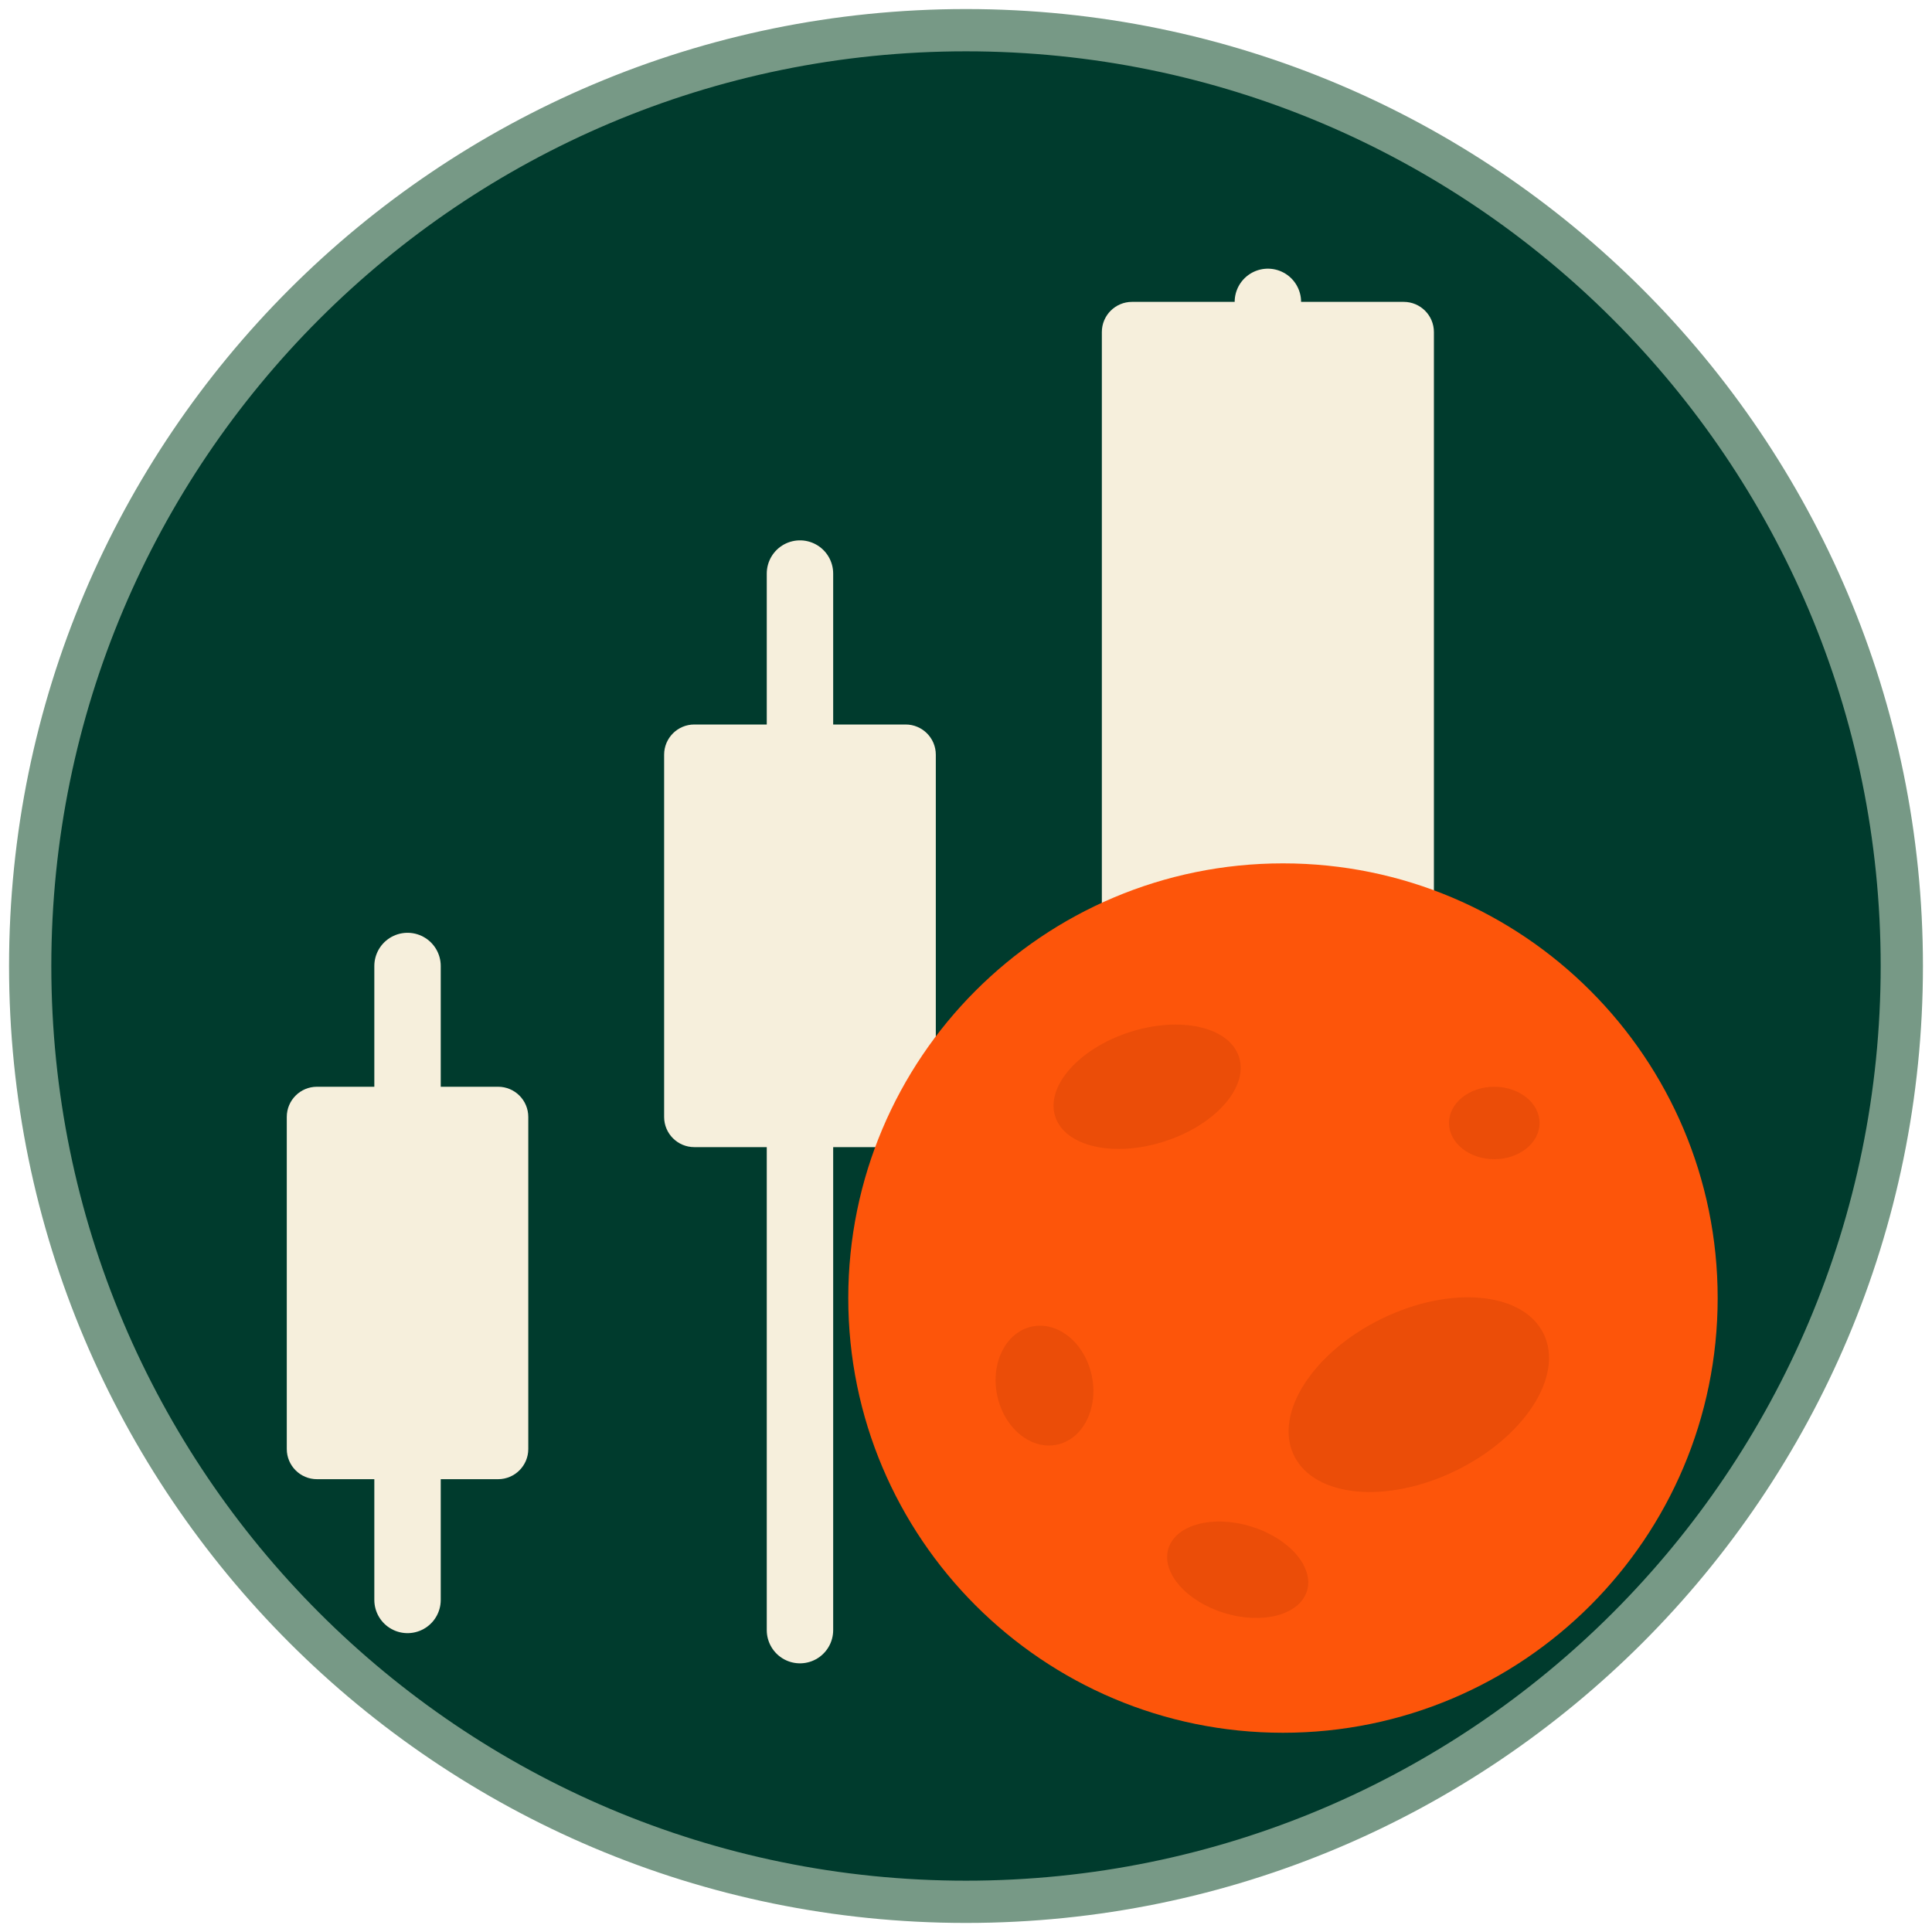
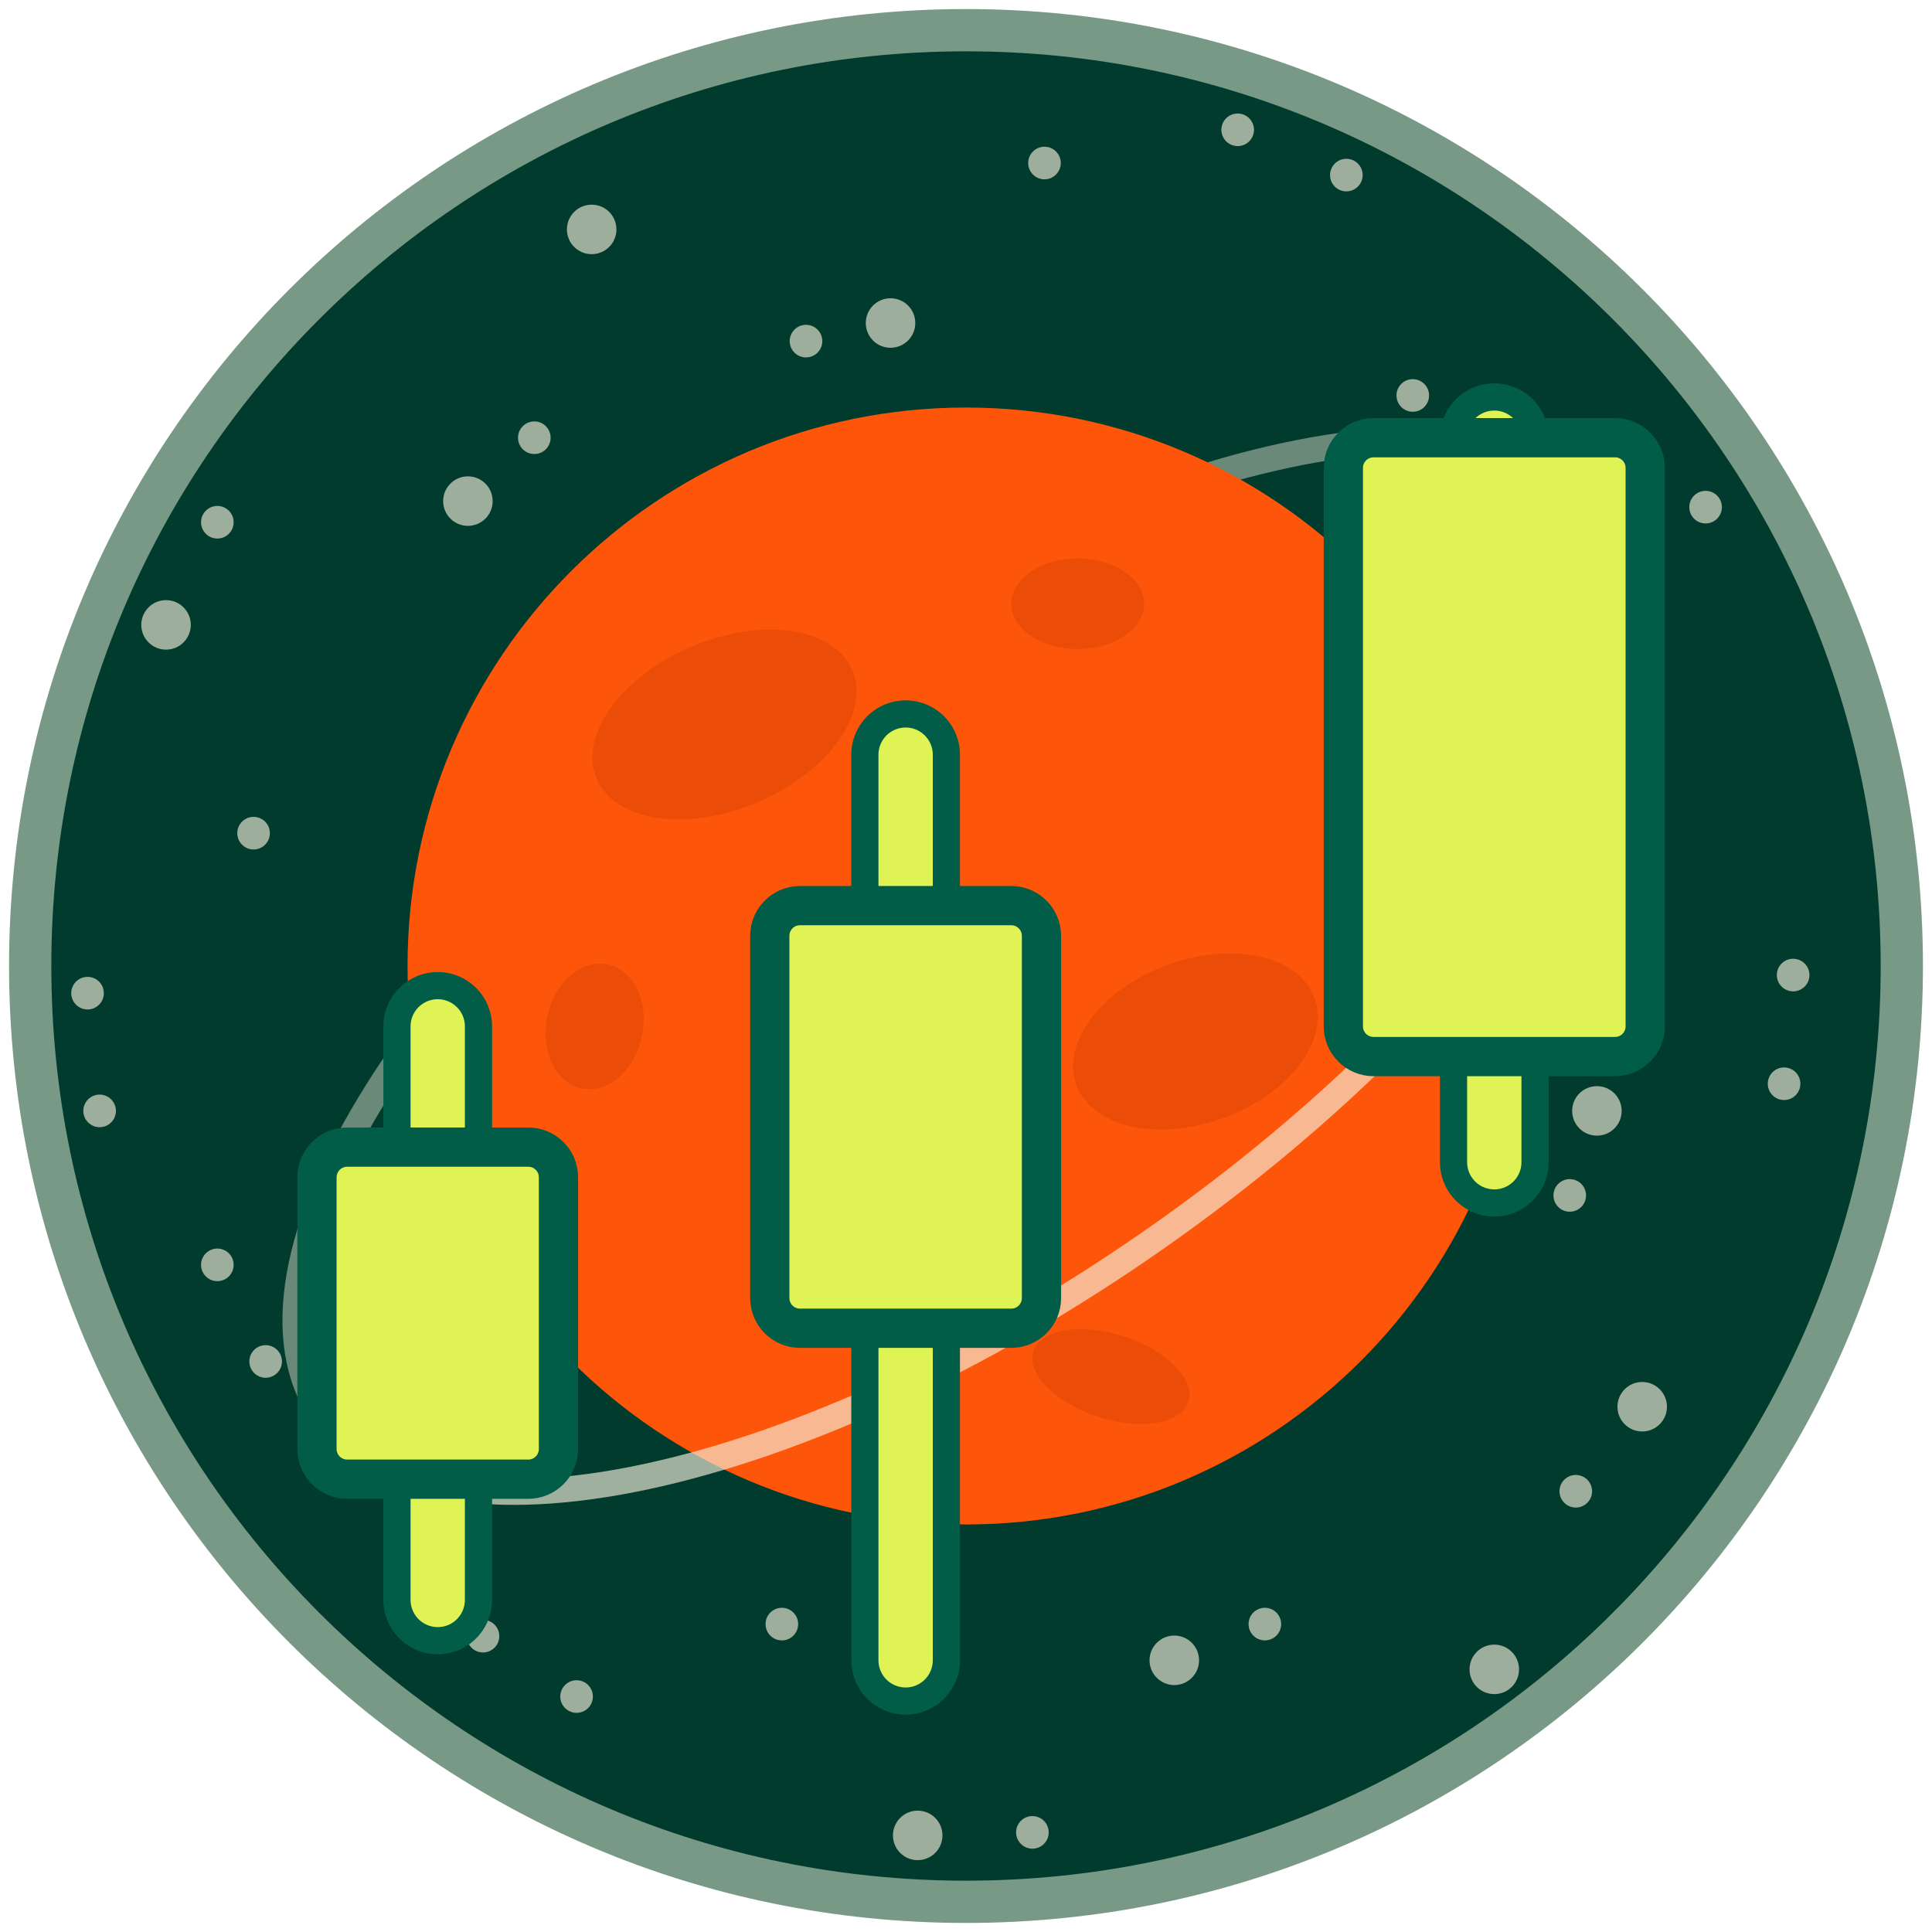
<svg xmlns="http://www.w3.org/2000/svg" viewBox="0 0 64 64">
+   <defs>
+     <path id="wicks" d="M14.5 34v19 M30 25v30 M49.5 14.5v24" />
+   </defs>
  <circle cx="32" cy="32" r="31" fill="#003B2D" stroke="#779986" stroke-width="1.4" />
-   <path d="M13.5 32v21 M26.5 19v35 M42 10v28" fill="none" stroke="#F6EFDC" stroke-width="2.2" stroke-linecap="round" />
-   <g fill="#F6EFDC">
-     <rect x="9.5" y="36" width="8" height="13" rx="1" />
-     <rect x="22" y="24" width="9" height="14" rx="1" />
-     <rect x="36.5" y="10" width="11" height="24" rx="1" />
+   <g fill="#F6EFDC" fill-opacity=".64">
+     <circle cx="52.9" cy="36.8" r="0.82" />
+     <circle cx="8.8" cy="45.1" r="0.54" />
+     <circle cx="41" cy="4.3" r="0.54" />
+     <circle cx="41.9" cy="53.8" r="0.54" />
+     <circle cx="5.5" cy="20.7" r="0.82" />
+     <circle cx="53.3" cy="24.5" r="0.54" />
+     <circle cx="19.1" cy="56.2" r="0.54" />
+     <circle cx="26.7" cy="11.3" r="0.54" />
+     <circle cx="54.4" cy="46.6" r="0.82" />
+     <circle cx="3.3" cy="36.8" r="0.54" />
+     <circle cx="46.8" cy="13.1" r="0.54" />
+     <circle cx="34.2" cy="60.7" r="0.54" />
+     <circle cx="15.5" cy="16.6" r="0.82" />
+     <circle cx="59.4" cy="32.3" r="0.54" />
+     <circle cx="16.1" cy="46.3" r="0.54" />
+     <circle cx="34.6" cy="5.4" r="0.54" />
+     <circle cx="49.5" cy="55.3" r="0.82" />
+     <circle cx="8.4" cy="27.6" r="0.54" />
+     <circle cx="56.5" cy="16.8" r="0.54" />
+     <circle cx="25.9" cy="53.8" r="0.54" />
+     <circle cx="19.6" cy="7.6" r="0.82" />
+     <circle cx="52" cy="39.6" r="0.54" />
+     <circle cx="7.2" cy="41.9" r="0.54" />
+     <circle cx="44.6" cy="5.8" r="0.54" />
+     <circle cx="38.9" cy="55" r="0.82" />
+     <circle cx="7.2" cy="17.3" r="0.54" />
+     <circle cx="54.1" cy="27.4" r="0.54" />
+     <circle cx="16" cy="54.2" r="0.54" />
+     <circle cx="29.5" cy="10.7" r="0.82" />
+     <circle cx="52.2" cy="49.4" r="0.54" />
+     <circle cx="2.9" cy="32.9" r="0.54" />
+     <circle cx="49.2" cy="15.3" r="0.54" />
+     <circle cx="30.4" cy="60.8" r="0.82" />
+     <circle cx="17.7" cy="14.5" r="0.54" />
+     <circle cx="59.1" cy="35.9" r="0.54" />
+     <circle cx="14.3" cy="44" r="0.54" />
  </g>
-   <circle cx="42.5" cy="43" r="14.4" fill="#FD550A" />
+   <path d="M6 32a26 11 0 0 1 52 0" transform="rotate(-35 32 32)" fill="none" stroke="#F6EFDC" stroke-opacity=".43" stroke-width=".85" />
+   <circle cx="32" cy="32" r="18.5" fill="#FD550A" />
  <g fill="#A53004" fill-opacity=".2">
-     <ellipse cx="38" cy="36" rx="3.2" ry="1.9" transform="rotate(-18 38 36)" />
-     <ellipse cx="49.5" cy="37.2" rx="1.5" ry="1.2" />
-     <ellipse cx="34.6" cy="45.9" rx="1.6" ry="2" transform="rotate(-12 34.6 45.9)" />
-     <ellipse cx="47" cy="46.2" rx="4.6" ry="2.8" transform="rotate(-26 47 46.2)" />
-     <ellipse cx="41" cy="52" rx="2.4" ry="1.5" transform="rotate(17 41 52)" />
+     <ellipse cx="24" cy="24" rx="4.6" ry="2.8" transform="rotate(-23 24 24)" />
+     <ellipse cx="35.7" cy="20" rx="2.2" ry="1.5" />
+     <ellipse cx="19.7" cy="34" rx="1.6" ry="2.1" transform="rotate(12 19.7 34)" />
+     <ellipse cx="39.6" cy="34.5" rx="4.2" ry="2.7" transform="rotate(-20 39.6 34.5)" />
+     <ellipse cx="36.8" cy="45.6" rx="2.7" ry="1.4" transform="rotate(18 36.8 45.6)" />
+   </g>
+   <path d="M6 32a26 11 0 0 0 52 0" transform="rotate(-35 32 32)" fill="none" stroke="#F6EFDC" stroke-opacity=".65" stroke-width=".85" />
+   <g fill="none" stroke-linecap="round">
+     <use href="#wicks" stroke="#015D47" stroke-width="3.6" />
+     <use href="#wicks" stroke="#E0F354" stroke-width="1.8" />
+   </g>
+   <g fill="#E0F354" stroke="#015D47" stroke-width="1.3">
+     <rect x="10.5" y="38" width="8" height="11" rx="1" />
+     <rect x="25.5" y="30" width="9" height="14" rx="1" />
+     <rect x="44.5" y="14.5" width="10" height="20.5" rx="1" />
  </g>
</svg>
